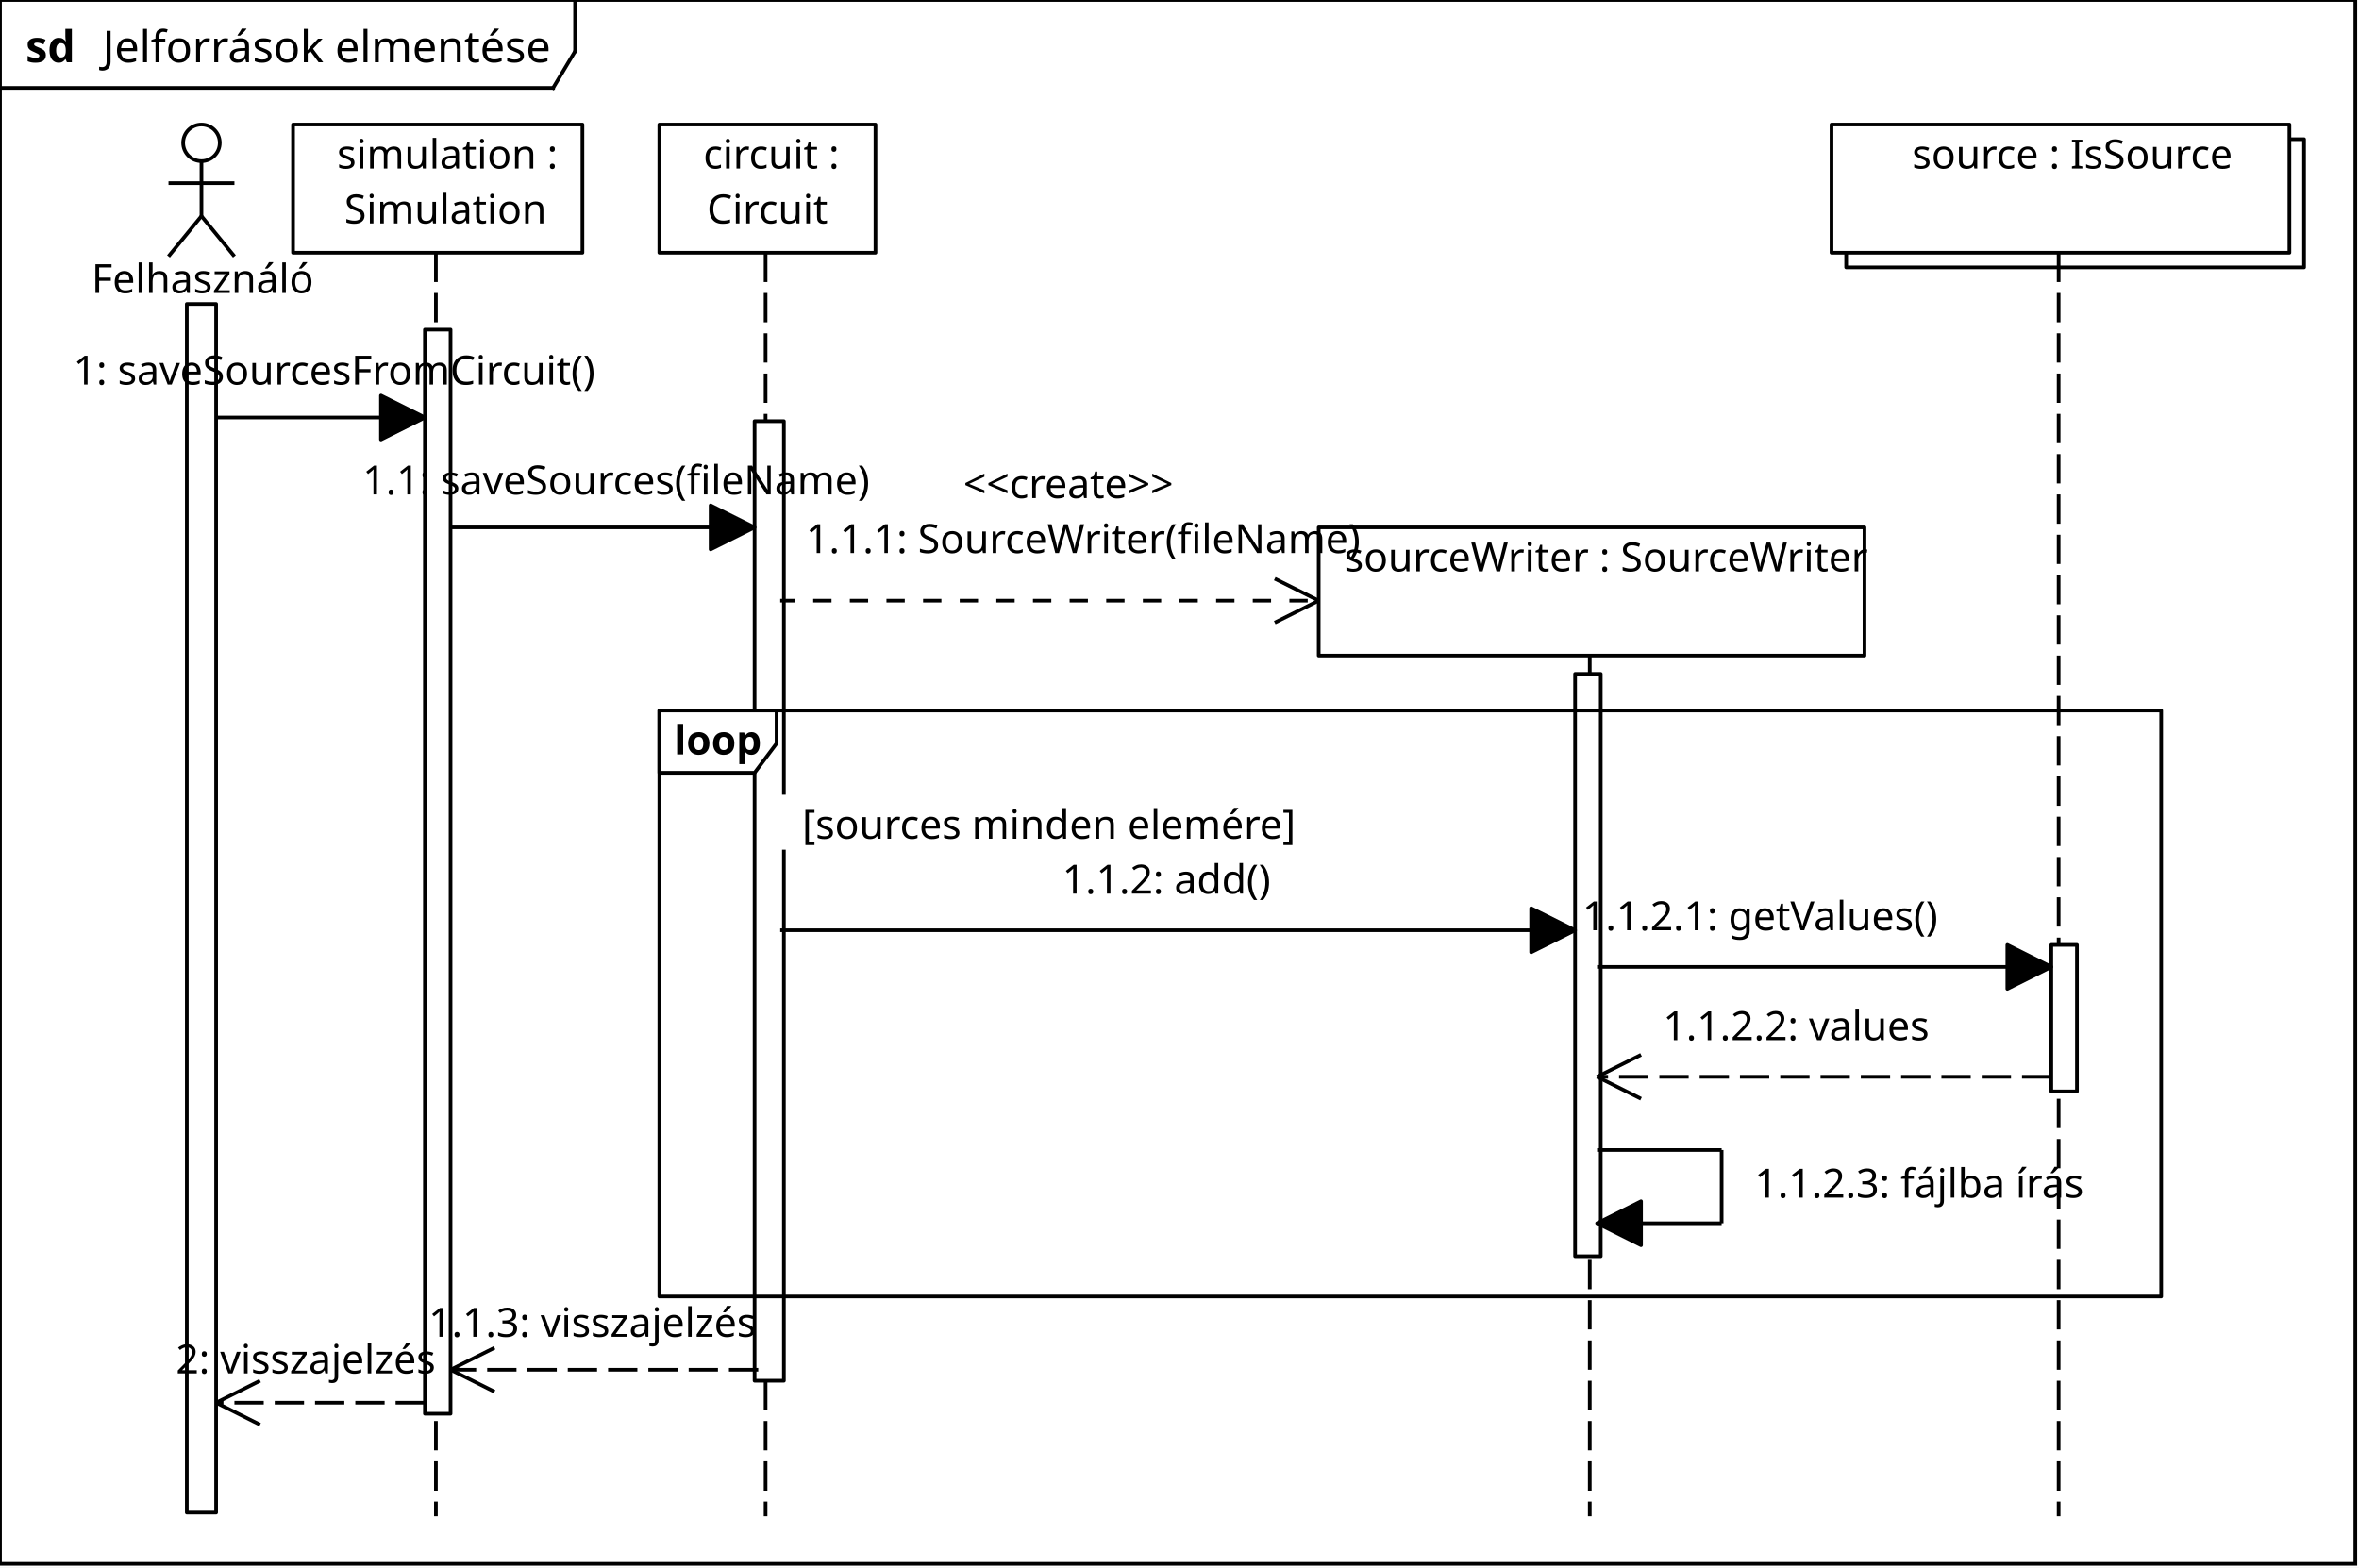
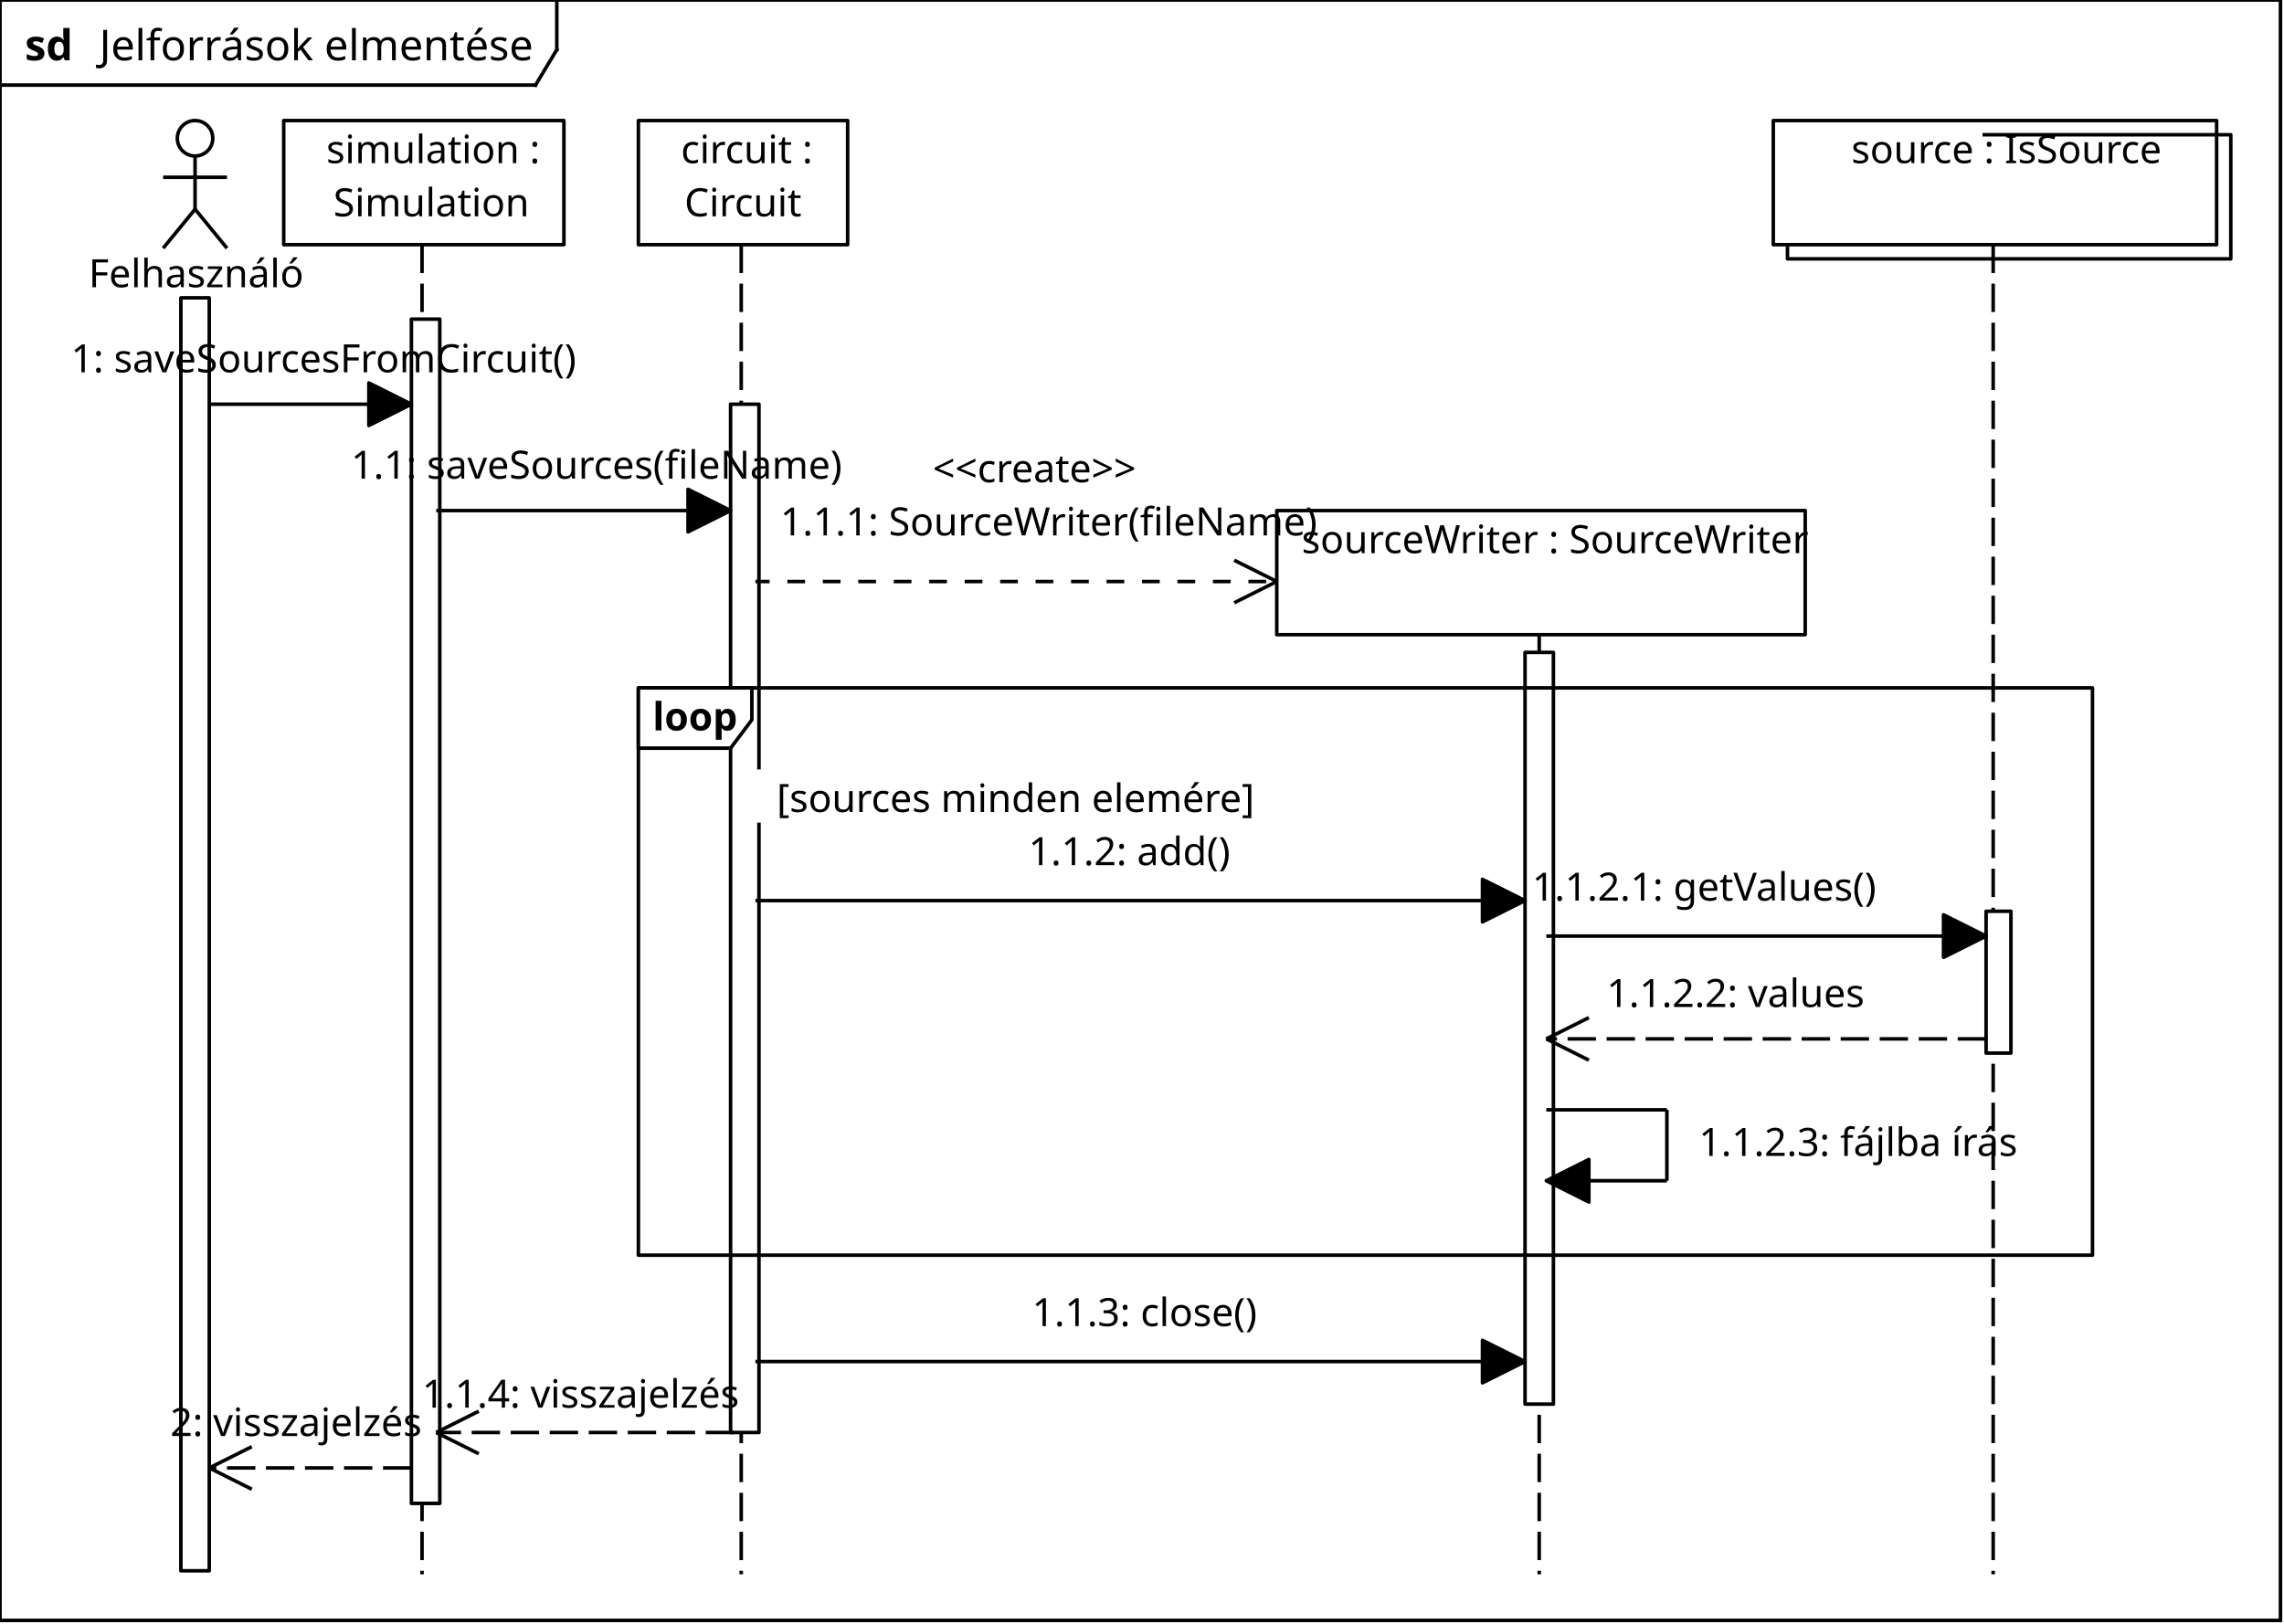
- <svg xmlns="http://www.w3.org/2000/svg" style="fill-opacity:1; color-rendering:auto; color-interpolation:auto; stroke:black; text-rendering:auto; stroke-linecap:square; stroke-miterlimit:10; stroke-opacity:1; shape-rendering:auto; fill:black; stroke-dasharray:none; font-weight:normal; stroke-width:1; font-family:'Dialog'; font-style:normal; stroke-linejoin:miter; font-size:12; stroke-dashoffset:0; image-rendering:auto;" width="644" height="428">
+ <svg xmlns="http://www.w3.org/2000/svg" style="fill-opacity:1; color-rendering:auto; color-interpolation:auto; stroke:black; text-rendering:auto; stroke-linecap:square; stroke-miterlimit:10; stroke-opacity:1; shape-rendering:auto; fill:black; stroke-dasharray:none; font-weight:normal; stroke-width:1; font-family:'Dialog'; font-style:normal; stroke-linejoin:miter; font-size:12; stroke-dashoffset:0; image-rendering:auto;" width="644" height="458">
  <defs id="genericDefs" />
  <g>
    <defs id="defs1">
      <clipPath clipPathUnits="userSpaceOnUse" id="clipPath1">
-         <path d="M-3 -3 L77 -3 L77 387 L-3 387 L-3 -3 Z" />
+         <path d="M-3 -3 L77 -3 L77 417 L-3 417 L-3 -3 Z" />
      </clipPath>
      <clipPath clipPathUnits="userSpaceOnUse" id="clipPath2">
-         <path d="M-3 -3 L67 -3 L67 387 L-3 387 L-3 -3 Z" />
+         <path d="M-3 -3 L67 -3 L67 417 L-3 417 L-3 -3 Z" />
      </clipPath>
      <clipPath clipPathUnits="userSpaceOnUse" id="clipPath3">
-         <path d="M-3 -3 L137 -3 L137 387 L-3 387 L-3 -3 Z" />
+         <path d="M-3 -3 L137 -3 L137 417 L-3 417 L-3 -3 Z" />
      </clipPath>
      <clipPath clipPathUnits="userSpaceOnUse" id="clipPath4">
-         <path d="M-3 -3 L157 -3 L157 277 L-3 277 L-3 -3 Z" />
+         <path d="M-3 -3 L157 -3 L157 307 L-3 307 L-3 -3 Z" />
      </clipPath>
      <clipPath clipPathUnits="userSpaceOnUse" id="clipPath5">
        <path d="M-3 -3 L14 -3 L14 47 L-3 47 L-3 -3 Z" />
      </clipPath>
      <clipPath clipPathUnits="userSpaceOnUse" id="clipPath6">
-         <path d="M-3 -3 L87 -3 L87 387 L-3 387 L-3 -3 Z" />
+         <path d="M-3 -3 L87 -3 L87 417 L-3 417 L-3 -3 Z" />
      </clipPath>
      <clipPath clipPathUnits="userSpaceOnUse" id="clipPath7">
-         <path d="M-3 -3 L15 -3 L15 269 L-3 269 L-3 -3 Z" />
+         <path d="M-3 -3 L15 -3 L15 297 L-3 297 L-3 -3 Z" />
      </clipPath>
      <clipPath clipPathUnits="userSpaceOnUse" id="clipPath8">
-         <path d="M-3 -3 L14 -3 L14 166 L-3 166 L-3 -3 Z" />
+         <path d="M-3 -3 L15 -3 L15 219 L-3 219 L-3 -3 Z" />
      </clipPath>
      <clipPath clipPathUnits="userSpaceOnUse" id="clipPath9">
-         <path d="M-3 -3 L14 -3 L14 303 L-3 303 L-3 -3 Z" />
+         <path d="M-3 -3 L15 -3 L15 341 L-3 341 L-3 -3 Z" />
      </clipPath>
      <clipPath clipPathUnits="userSpaceOnUse" id="clipPath10">
        <path d="M-3 -3 L417 -3 L417 167 L-3 167 L-3 -3 Z" />
      </clipPath>
      <clipPath clipPathUnits="userSpaceOnUse" id="clipPath11">
        <path d="M0 0 L33 0 L33 18 L0 18 L0 0 Z" />
      </clipPath>
      <clipPath clipPathUnits="userSpaceOnUse" id="clipPath12">
        <path d="M-3 -3 L417 -3 L417 149 L-3 149 L-3 -3 Z" />
      </clipPath>
      <clipPath clipPathUnits="userSpaceOnUse" id="clipPath13">
        <path d="M0 0 L147 0 L147 15 L0 15 L0 0 Z" />
      </clipPath>
      <clipPath clipPathUnits="userSpaceOnUse" id="clipPath14">
        <path d="M0 0 L0 4 L410 4 L410 0 Z" />
      </clipPath>
      <clipPath clipPathUnits="userSpaceOnUse" id="clipPath15">
        <path d="M-80 -30 L160 -30 L160 60 L-80 60 L-80 -30 Z" />
      </clipPath>
      <clipPath clipPathUnits="userSpaceOnUse" id="clipPath16">
        <path d="M-150 -15 L300 -15 L300 30 L-150 30 L-150 -15 Z" />
      </clipPath>
      <clipPath clipPathUnits="userSpaceOnUse" id="clipPath17">
        <path d="M-130 -15 L260 -15 L260 30 L-130 30 L-130 -15 Z" />
      </clipPath>
      <clipPath clipPathUnits="userSpaceOnUse" id="clipPath18">
        <path d="M-60 -30 L120 -30 L120 60 L-60 60 L-60 -30 Z" />
      </clipPath>
      <clipPath clipPathUnits="userSpaceOnUse" id="clipPath19">
-         <path d="M-79 -15 L158 -15 L158 30 L-79 30 L-79 -15 Z" />
+         <path d="M-78 -15 L156 -15 L156 30 L-78 30 L-78 -15 Z" />
      </clipPath>
      <clipPath clipPathUnits="userSpaceOnUse" id="clipPath20">
-         <path d="M0 0 L204 0 L204 81 L0 81 L0 0 Z" />
+         <path d="M0 0 L204 0 L204 80 L0 80 L0 0 Z" />
      </clipPath>
      <clipPath clipPathUnits="userSpaceOnUse" id="clipPath21">
-         <path d="M0 0 L114 0 L114 101 L0 101 L0 0 Z" />
+         <path d="M0 0 L114 0 L114 100 L0 100 L0 0 Z" />
      </clipPath>
      <clipPath clipPathUnits="userSpaceOnUse" id="clipPath22">
        <path d="M0 0 L163 0 L163 80 L0 80 L0 0 Z" />
      </clipPath>
      <clipPath clipPathUnits="userSpaceOnUse" id="clipPath23">
        <path d="M0 0 L227 0 L227 80 L0 80 L0 0 Z" />
      </clipPath>
      <clipPath clipPathUnits="userSpaceOnUse" id="clipPath24">
-         <path d="M0 0 L298 0 L298 81 L0 81 L0 0 Z" />
+         <path d="M0 0 L297 0 L297 80 L0 80 L0 0 Z" />
      </clipPath>
      <clipPath clipPathUnits="userSpaceOnUse" id="clipPath25">
        <path d="M0 0 L164 0 L164 81 L0 81 L0 0 Z" />
      </clipPath>
      <clipPath clipPathUnits="userSpaceOnUse" id="clipPath26">
        <path d="M0 0 L137 0 L137 80 L0 80 L0 0 Z" />
      </clipPath>
      <clipPath clipPathUnits="userSpaceOnUse" id="clipPath27">
-         <path d="M-90 -15 L180 -15 L180 30 L-90 30 L-90 -15 Z" />
+         <path d="M0 0 L138 0 L138 81 L0 81 L0 0 Z" />
      </clipPath>
      <clipPath clipPathUnits="userSpaceOnUse" id="clipPath28">
+         <path d="M0 0 L298 0 L298 81 L0 81 L0 0 Z" />
+       </clipPath>
+       <clipPath clipPathUnits="userSpaceOnUse" id="clipPath29">
+         <path d="M-84 -15 L168 -15 L168 30 L-84 30 L-84 -15 Z" />
+       </clipPath>
+       <clipPath clipPathUnits="userSpaceOnUse" id="clipPath30">
+         <path d="M-91 -15 L182 -15 L182 30 L-91 30 L-91 -15 Z" />
+       </clipPath>
+       <clipPath clipPathUnits="userSpaceOnUse" id="clipPath31">
        <path d="M-160 -15 L320 -15 L320 30 L-160 30 L-160 -15 Z" />
      </clipPath>
-       <clipPath clipPathUnits="userSpaceOnUse" id="clipPath29">
+       <clipPath clipPathUnits="userSpaceOnUse" id="clipPath32">
        <path d="M-109 -15 L218 -15 L218 30 L-109 30 L-109 -15 Z" />
      </clipPath>
-       <clipPath clipPathUnits="userSpaceOnUse" id="clipPath30">
+       <clipPath clipPathUnits="userSpaceOnUse" id="clipPath33">
        <path d="M-76 -15 L152 -15 L152 30 L-76 30 L-76 -15 Z" />
      </clipPath>
-       <clipPath clipPathUnits="userSpaceOnUse" id="clipPath31">
+       <clipPath clipPathUnits="userSpaceOnUse" id="clipPath34">
        <path d="M-164 -30 L328 -30 L328 60 L-164 60 L-164 -30 Z" />
      </clipPath>
-       <clipPath clipPathUnits="userSpaceOnUse" id="clipPath32">
+       <clipPath clipPathUnits="userSpaceOnUse" id="clipPath35">
        <path d="M-156 -15 L312 -15 L312 30 L-156 30 L-156 -15 Z" />
      </clipPath>
-       <clipPath clipPathUnits="userSpaceOnUse" id="clipPath33">
+       <clipPath clipPathUnits="userSpaceOnUse" id="clipPath36">
        <path d="M-106 -15 L212 -15 L212 30 L-106 30 L-106 -15 Z" />
      </clipPath>
-       <clipPath clipPathUnits="userSpaceOnUse" id="clipPath34">
+       <clipPath clipPathUnits="userSpaceOnUse" id="clipPath37">
        <path d="M-92 -15 L184 -15 L184 30 L-92 30 L-92 -15 Z" />
      </clipPath>
-       <clipPath clipPathUnits="userSpaceOnUse" id="clipPath35">
+       <clipPath clipPathUnits="userSpaceOnUse" id="clipPath38">
        <path d="M-116 -15 L232 -15 L232 30 L-116 30 L-116 -15 Z" />
      </clipPath>
    </defs>
    <g style="fill:white; text-rendering:geometricPrecision; stroke:white;">
-       <rect x="0" y="0" width="644" style="stroke:none;" height="428" />
-       <rect x="0" y="38" transform="translate(0,-38)" width="643" style="fill:none; stroke:black;" height="427" />
+       <rect x="0" y="0" width="644" style="stroke:none;" height="458" />
+       <rect x="0" y="38" transform="translate(0,-38)" width="643" style="fill:none; stroke:black;" height="457" />
      <text x="7" y="55" transform="translate(0,-38)" style="fill:black; stroke:none; font-weight:bold;" xml:space="preserve">sd</text>
      <text x="28" y="55" transform="translate(0,-38)" style="fill:black; stroke:none;" xml:space="preserve">Jelforrások elmentése</text>
      <line transform="translate(0,-38)" x1="0" x2="151" y1="62" style="fill:none; stroke:black;" y2="62" />
      <line transform="translate(0,-38)" x1="157" x2="157" y1="38" style="fill:none; stroke:black;" y2="52" />
      <line transform="translate(0,-38)" x1="157" x2="151" y1="52" style="fill:none; stroke:black;" y2="62" />
    </g>
    <g transform="translate(20,34)" style="font-size:11; fill:white; text-rendering:geometricPrecision; font-family:sans-serif; stroke:white;">
      <circle style="clip-path:url(#clipPath1); stroke:none;" r="5" cx="35" cy="5" />
-       <rect x="31" y="49" width="8" style="clip-path:url(#clipPath1); stroke:none;" height="330" />
+       <rect x="31" y="50" width="8" style="clip-path:url(#clipPath1); stroke:none;" height="359" />
    </g>
    <g transform="translate(20,34)" style="font-size:11; stroke-linecap:butt; text-rendering:geometricPrecision; font-family:sans-serif; stroke-linejoin:round; stroke-miterlimit:0;">
      <circle style="fill:none; clip-path:url(#clipPath1);" r="5" cx="35" cy="5" />
-       <rect x="31" y="49" width="8" style="clip-path:url(#clipPath1); fill:none;" height="330" />
+       <rect x="31" y="50" width="8" style="clip-path:url(#clipPath1); fill:none;" height="359" />
      <line x1="35" x2="35" y1="10" style="clip-path:url(#clipPath1); fill:none;" y2="25" />
      <line x1="35" x2="26" y1="25" style="clip-path:url(#clipPath1); fill:none;" y2="36" />
      <line x1="35" x2="44" y1="25" style="clip-path:url(#clipPath1); fill:none;" y2="36" />
      <line x1="26" x2="44" y1="16" style="clip-path:url(#clipPath1); fill:none;" y2="16" />
    </g>
    <g transform="translate(180,34)" style="font-size:11; fill:white; text-rendering:geometricPrecision; font-family:sans-serif; stroke:white;">
      <rect x="0" y="0" width="59" style="clip-path:url(#clipPath2); stroke:none;" height="35" />
    </g>
    <g transform="translate(180,34)" style="font-size:11; stroke-linecap:butt; text-rendering:geometricPrecision; font-family:sans-serif; stroke-linejoin:round; stroke-miterlimit:0;">
      <rect x="0" y="0" width="59" style="clip-path:url(#clipPath2); fill:none;" height="35" />
-       <line x1="29" x2="29" y1="35" style="clip-path:url(#clipPath2); fill:none; stroke-linejoin:bevel; stroke-dasharray:8,3;" y2="380" />
+       <line x1="29" x2="29" y1="35" style="clip-path:url(#clipPath2); fill:none; stroke-linejoin:bevel; stroke-dasharray:8,3;" y2="410" />
    </g>
    <g transform="translate(500,34)" style="font-size:11; fill:white; text-rendering:geometricPrecision; font-family:sans-serif; stroke:white;">
      <rect x="4" y="4" width="125" style="clip-path:url(#clipPath3); stroke:none;" height="35" />
    </g>
    <g transform="translate(500,34)" style="font-size:11; stroke-linecap:butt; text-rendering:geometricPrecision; font-family:sans-serif; stroke-linejoin:round; stroke-miterlimit:0;">
      <rect x="4" y="4" width="125" style="clip-path:url(#clipPath3); fill:none;" height="35" />
    </g>
    <g transform="translate(500,34)" style="font-size:11; fill:white; text-rendering:geometricPrecision; font-family:sans-serif; stroke:white;">
-       <rect x="0" y="0" width="125" style="clip-path:url(#clipPath3); stroke:none;" height="35" />
+       <rect x="0" y="0" width="59" style="clip-path:url(#clipPath3); stroke:none;" height="35" />
    </g>
    <g transform="translate(500,34)" style="font-size:11; stroke-linecap:butt; text-rendering:geometricPrecision; font-family:sans-serif; stroke-linejoin:round; stroke-miterlimit:0;">
      <rect x="0" y="0" width="125" style="clip-path:url(#clipPath3); fill:none;" height="35" />
-       <line x1="62" x2="62" y1="35" style="clip-path:url(#clipPath3); fill:none; stroke-linejoin:bevel; stroke-dasharray:8,3;" y2="380" />
+       <line x1="62" x2="62" y1="35" style="clip-path:url(#clipPath3); fill:none; stroke-linejoin:bevel; stroke-dasharray:8,3;" y2="410" />
    </g>
    <g transform="translate(360,144)" style="font-size:11; fill:white; text-rendering:geometricPrecision; font-family:sans-serif; stroke:white;">
      <rect x="0" y="0" width="149" style="clip-path:url(#clipPath4); stroke:none;" height="35" />
    </g>
    <g transform="translate(360,144)" style="font-size:11; stroke-linecap:butt; text-rendering:geometricPrecision; font-family:sans-serif; stroke-linejoin:round; stroke-miterlimit:0;">
      <rect x="0" y="0" width="149" style="clip-path:url(#clipPath4); fill:none;" height="35" />
-       <line x1="74" x2="74" y1="35" style="clip-path:url(#clipPath4); fill:none; stroke-linejoin:bevel; stroke-dasharray:8,3;" y2="270" />
-     </g>
-     <g transform="translate(560,258)" style="font-size:11; fill:white; text-rendering:geometricPrecision; font-family:sans-serif; stroke:white;">
+       <line x1="74" x2="74" y1="35" style="clip-path:url(#clipPath4); fill:none; stroke-linejoin:bevel; stroke-dasharray:8,3;" y2="300" />
+     </g>
+     <g transform="translate(560,257)" style="font-size:11; fill:white; text-rendering:geometricPrecision; font-family:sans-serif; stroke:white;">
      <rect x="0" y="0" width="7" style="clip-path:url(#clipPath5); stroke:none;" height="40" />
    </g>
-     <g transform="translate(560,258)" style="font-size:11; stroke-linecap:butt; text-rendering:geometricPrecision; font-family:sans-serif; stroke-linejoin:round; stroke-miterlimit:0;">
+     <g transform="translate(560,257)" style="font-size:11; stroke-linecap:butt; text-rendering:geometricPrecision; font-family:sans-serif; stroke-linejoin:round; stroke-miterlimit:0;">
      <rect x="0" y="0" width="7" style="clip-path:url(#clipPath5); fill:none;" height="40" />
    </g>
    <g transform="translate(80,34)" style="font-size:11; fill:white; text-rendering:geometricPrecision; font-family:sans-serif; stroke:white;">
      <rect x="0" y="0" width="79" style="clip-path:url(#clipPath6); stroke:none;" height="35" />
    </g>
    <g transform="translate(80,34)" style="font-size:11; stroke-linecap:butt; text-rendering:geometricPrecision; font-family:sans-serif; stroke-linejoin:round; stroke-miterlimit:0;">
      <rect x="0" y="0" width="79" style="clip-path:url(#clipPath6); fill:none;" height="35" />
-       <line x1="39" x2="39" y1="35" style="clip-path:url(#clipPath6); fill:none; stroke-linejoin:bevel; stroke-dasharray:8,3;" y2="380" />
-     </g>
-     <g transform="translate(206,115)" style="font-size:11; fill:white; text-rendering:geometricPrecision; font-family:sans-serif; stroke:white;">
-       <rect x="0" y="0" width="8" style="clip-path:url(#clipPath7); stroke:none;" height="262" />
-     </g>
-     <g transform="translate(206,115)" style="font-size:11; stroke-linecap:butt; text-rendering:geometricPrecision; font-family:sans-serif; stroke-linejoin:round; stroke-miterlimit:0;">
-       <rect x="0" y="0" width="8" style="clip-path:url(#clipPath7); fill:none;" height="262" />
+       <line x1="39" x2="39" y1="35" style="clip-path:url(#clipPath6); fill:none; stroke-linejoin:bevel; stroke-dasharray:8,3;" y2="410" />
+     </g>
+     <g transform="translate(206,114)" style="font-size:11; fill:white; text-rendering:geometricPrecision; font-family:sans-serif; stroke:white;">
+       <rect x="0" y="0" width="8" style="clip-path:url(#clipPath7); stroke:none;" height="290" />
+     </g>
+     <g transform="translate(206,114)" style="font-size:11; stroke-linecap:butt; text-rendering:geometricPrecision; font-family:sans-serif; stroke-linejoin:round; stroke-miterlimit:0;">
+       <rect x="0" y="0" width="8" style="clip-path:url(#clipPath7); fill:none;" height="290" />
    </g>
    <g transform="translate(430,184)" style="font-size:11; fill:white; text-rendering:geometricPrecision; font-family:sans-serif; stroke:white;">
-       <rect x="0" y="0" width="7" style="clip-path:url(#clipPath8); stroke:none;" height="159" />
+       <rect x="0" y="0" width="8" style="clip-path:url(#clipPath8); stroke:none;" height="212" />
    </g>
    <g transform="translate(430,184)" style="font-size:11; stroke-linecap:butt; text-rendering:geometricPrecision; font-family:sans-serif; stroke-linejoin:round; stroke-miterlimit:0;">
-       <rect x="0" y="0" width="7" style="clip-path:url(#clipPath8); fill:none;" height="159" />
+       <rect x="0" y="0" width="8" style="clip-path:url(#clipPath8); fill:none;" height="212" />
    </g>
    <g transform="translate(116,90)" style="font-size:11; fill:white; text-rendering:geometricPrecision; font-family:sans-serif; stroke:white;">
-       <rect x="0" y="0" width="7" style="clip-path:url(#clipPath9); stroke:none;" height="296" />
+       <rect x="0" y="0" width="8" style="clip-path:url(#clipPath9); stroke:none;" height="334" />
    </g>
    <g transform="translate(116,90)" style="font-size:11; stroke-linecap:butt; text-rendering:geometricPrecision; font-family:sans-serif; stroke-linejoin:round; stroke-miterlimit:0;">
-       <rect x="0" y="0" width="7" style="clip-path:url(#clipPath9); fill:none;" height="296" />
+       <rect x="0" y="0" width="8" style="clip-path:url(#clipPath9); fill:none;" height="334" />
    </g>
    <g transform="translate(180,194)" style="font-size:11; stroke-linecap:butt; text-rendering:geometricPrecision; font-family:sans-serif; stroke-linejoin:round; font-weight:bold; stroke-miterlimit:0;">
      <rect x="0" y="0" width="410" style="clip-path:url(#clipPath10); fill:none;" height="160" />
    </g>
    <g transform="translate(180,194)" style="font-size:11; fill:white; text-rendering:geometricPrecision; font-family:sans-serif; stroke:white; font-weight:bold;">
      <path d="M32 0 L32 9 L26 17 L0 17 L0 0 Z" style="clip-path:url(#clipPath10); stroke:none;" />
    </g>
    <g transform="translate(180,194)" style="font-size:11; stroke-linecap:butt; text-rendering:geometricPrecision; font-family:sans-serif; stroke-linejoin:round; font-weight:bold; stroke-miterlimit:0;">
      <path d="M32 0 L32 9 L26 17 L0 17 L0 0 Z" style="fill:none; clip-path:url(#clipPath10);" />
    </g>
    <g transform="translate(180,194)" style="text-rendering:geometricPrecision; font-size:11; font-weight:bold; font-family:sans-serif;">
      <text x="4" y="12" style="clip-path:url(#clipPath11); stroke:none;" xml:space="preserve">loop</text>
    </g>
    <g transform="translate(180,212)" style="font-size:11; fill:white; text-rendering:geometricPrecision; font-family:sans-serif; stroke:white;">
      <rect x="28" y="5" width="147" style="clip-path:url(#clipPath12); stroke:none;" height="15" />
    </g>
    <g style="text-rendering:geometricPrecision; font-size:11; font-family:sans-serif;" transform="translate(208,217)">
      <text x="11" y="12" style="clip-path:url(#clipPath13); stroke:none;" xml:space="preserve">[sources minden elemére]</text>
    </g>
    <g style="text-rendering:geometricPrecision; font-size:11; font-family:sans-serif;" transform="translate(80,34)">
      <text x="12" y="12" style="clip-path:url(#clipPath15); stroke:none;" xml:space="preserve">simulation :</text>
      <text x="14" y="27" style="clip-path:url(#clipPath15); stroke:none;" xml:space="preserve">Simulation</text>
    </g>
    <g style="text-rendering:geometricPrecision; font-size:11; font-family:sans-serif;" transform="translate(360,144)">
      <text x="7" y="12" style="clip-path:url(#clipPath16); stroke:none;" xml:space="preserve">sourceWriter : SourceWriter</text>
    </g>
    <g style="text-rendering:geometricPrecision; font-size:11; font-family:sans-serif;" transform="translate(500,34)">
      <text x="22" y="12" style="clip-path:url(#clipPath17); stroke:none;" xml:space="preserve">source : IsSource</text>
    </g>
    <g style="text-rendering:geometricPrecision; font-size:11; font-family:sans-serif;" transform="translate(180,34)">
      <text x="12" y="12" style="clip-path:url(#clipPath18); stroke:none;" xml:space="preserve">circuit :</text>
      <text x="13" y="27" style="clip-path:url(#clipPath18); stroke:none;" xml:space="preserve">Circuit</text>
    </g>
-     <g style="text-rendering:geometricPrecision; font-size:11; font-family:sans-serif;" transform="translate(15,68)">
-       <text x="10" y="12" style="clip-path:url(#clipPath19); stroke:none;" xml:space="preserve">Felhasználó</text>
-     </g>
-     <g transform="translate(398,226)" style="font-size:11; stroke-linecap:butt; text-rendering:geometricPrecision; font-family:sans-serif; stroke-linejoin:round;">
-       <line x1="38" x2="162" y1="38" style="clip-path:url(#clipPath20); fill:none;" y2="38" />
-       <polygon style="clip-path:url(#clipPath20); stroke:none;" points=" 162 38 150 32 150 44" />
-       <polygon style="fill:none; clip-path:url(#clipPath20);" points=" 162 38 150 32 150 44" />
-     </g>
-     <g transform="translate(398,256)" style="font-size:11; stroke-linecap:butt; text-rendering:geometricPrecision; font-family:sans-serif; stroke-linejoin:round; stroke-dasharray:8,3; stroke-miterlimit:0;">
+     <g style="text-rendering:geometricPrecision; font-size:11; font-family:sans-serif;" transform="translate(16,69)">
+       <text x="9" y="12" style="clip-path:url(#clipPath19); stroke:none;" xml:space="preserve">Felhasználó</text>
+     </g>
+     <g transform="translate(398,225)" style="font-size:11; stroke-linecap:butt; text-rendering:geometricPrecision; font-family:sans-serif; stroke-linejoin:round;">
+       <line x1="38" x2="162" y1="39" style="clip-path:url(#clipPath20); fill:none;" y2="39" />
+       <polygon style="clip-path:url(#clipPath20); stroke:none;" points=" 162 39 150 33 150 45" />
+       <polygon style="fill:none; clip-path:url(#clipPath20);" points=" 162 39 150 33 150 45" />
+     </g>
+     <g transform="translate(398,255)" style="font-size:11; stroke-linecap:butt; text-rendering:geometricPrecision; font-family:sans-serif; stroke-linejoin:round; stroke-dasharray:8,3; stroke-miterlimit:0;">
      <line x1="162" x2="38" y1="38" style="clip-path:url(#clipPath20); fill:none;" y2="38" />
      <line x1="38" x2="50" y1="38" style="clip-path:url(#clipPath20); fill:none; stroke-dasharray:none; stroke-miterlimit:10;" y2="44" />
      <line x1="38" x2="50" y1="38" style="clip-path:url(#clipPath20); fill:none; stroke-dasharray:none; stroke-miterlimit:10;" y2="32" />
    </g>
-     <g transform="translate(398,276)" style="font-size:11; stroke-linecap:butt; text-rendering:geometricPrecision; font-family:sans-serif; stroke-linejoin:round;">
+     <g transform="translate(398,275)" style="font-size:11; stroke-linecap:butt; text-rendering:geometricPrecision; font-family:sans-serif; stroke-linejoin:round;">
      <line x1="38" x2="72" y1="38" style="clip-path:url(#clipPath21); fill:none;" y2="38" />
      <line x1="72" x2="72" y1="38" style="clip-path:url(#clipPath21); fill:none;" y2="58" />
      <line x1="72" x2="38" y1="58" style="clip-path:url(#clipPath21); fill:none;" y2="58" />
      <polygon style="clip-path:url(#clipPath21); stroke:none;" points=" 38 58 50 64 50 52" />
      <polygon style="fill:none; clip-path:url(#clipPath21);" points=" 38 58 50 64 50 52" />
    </g>
    <g transform="translate(85,105)" style="font-size:11; stroke-linecap:butt; text-rendering:geometricPrecision; font-family:sans-serif; stroke-linejoin:round;">
      <line x1="38" x2="121" y1="39" style="clip-path:url(#clipPath22); fill:none;" y2="39" />
      <polygon style="clip-path:url(#clipPath22); stroke:none;" points=" 121 39 109 33 109 45" />
      <polygon style="fill:none; clip-path:url(#clipPath22);" points=" 121 39 109 33 109 45" />
    </g>
    <g transform="translate(175,125)" style="font-size:11; stroke-linecap:butt; stroke-dashoffset:1; text-rendering:geometricPrecision; font-family:sans-serif; stroke-linejoin:round; stroke-dasharray:5;">
      <line x1="38" x2="185" y1="39" style="clip-path:url(#clipPath23); fill:none;" y2="39" />
      <line x1="185" x2="173" y1="39" style="stroke-dashoffset:0; clip-path:url(#clipPath23); fill:none; stroke-dasharray:none;" y2="33" />
      <line x1="185" x2="173" y1="39" style="stroke-dashoffset:0; clip-path:url(#clipPath23); fill:none; stroke-dasharray:none;" y2="45" />
    </g>
-     <g transform="translate(175,216)" style="font-size:11; stroke-linecap:butt; text-rendering:geometricPrecision; font-family:sans-serif; stroke-linejoin:round;">
-       <line x1="38" x2="255" y1="38" style="clip-path:url(#clipPath24); fill:none;" y2="38" />
-       <polygon style="clip-path:url(#clipPath24); stroke:none;" points=" 255 38 243 32 243 44" />
-       <polygon style="fill:none; clip-path:url(#clipPath24);" points=" 255 38 243 32 243 44" />
-     </g>
-     <g transform="translate(85,336)" style="font-size:11; stroke-linecap:butt; text-rendering:geometricPrecision; font-family:sans-serif; stroke-linejoin:round; stroke-dasharray:8,3; stroke-miterlimit:0;">
+     <g transform="translate(174,215)" style="font-size:11; stroke-linecap:butt; text-rendering:geometricPrecision; font-family:sans-serif; stroke-linejoin:round;">
+       <line x1="39" x2="256" y1="39" style="clip-path:url(#clipPath24); fill:none;" y2="39" />
+       <polygon style="clip-path:url(#clipPath24); stroke:none;" points=" 256 39 244 33 244 45" />
+       <polygon style="fill:none; clip-path:url(#clipPath24);" points=" 256 39 244 33 244 45" />
+     </g>
+     <g transform="translate(85,366)" style="font-size:11; stroke-linecap:butt; text-rendering:geometricPrecision; font-family:sans-serif; stroke-linejoin:round; stroke-dasharray:8,3; stroke-miterlimit:0;">
      <line x1="122" x2="38" y1="38" style="clip-path:url(#clipPath25); fill:none;" y2="38" />
      <line x1="38" x2="50" y1="38" style="clip-path:url(#clipPath25); fill:none; stroke-dasharray:none; stroke-miterlimit:10;" y2="44" />
      <line x1="38" x2="50" y1="38" style="clip-path:url(#clipPath25); fill:none; stroke-dasharray:none; stroke-miterlimit:10;" y2="32" />
    </g>
    <g transform="translate(20,75)" style="font-size:11; stroke-linecap:butt; text-rendering:geometricPrecision; font-family:sans-serif; stroke-linejoin:round;">
      <line x1="39" x2="96" y1="39" style="clip-path:url(#clipPath26); fill:none;" y2="39" />
      <polygon style="clip-path:url(#clipPath26); stroke:none;" points=" 96 39 84 33 84 45" />
      <polygon style="fill:none; clip-path:url(#clipPath26);" points=" 96 39 84 33 84 45" />
    </g>
-     <g transform="translate(20,345)" style="font-size:11; stroke-linecap:butt; text-rendering:geometricPrecision; font-family:sans-serif; stroke-linejoin:round; stroke-dasharray:8,3; stroke-miterlimit:0;">
-       <line x1="96" x2="39" y1="38" style="clip-path:url(#clipPath26); fill:none;" y2="38" />
-       <line x1="39" x2="51" y1="38" style="clip-path:url(#clipPath26); fill:none; stroke-dasharray:none; stroke-miterlimit:10;" y2="44" />
-       <line x1="39" x2="51" y1="38" style="clip-path:url(#clipPath26); fill:none; stroke-dasharray:none; stroke-miterlimit:10;" y2="32" />
-     </g>
-     <g style="text-rendering:geometricPrecision; font-size:11; font-family:sans-serif;" transform="translate(40,363)">
-       <text x="8" y="12" style="clip-path:url(#clipPath27); stroke:none;" xml:space="preserve">2: visszajelzés</text>
+     <g transform="translate(21,376)" style="font-size:11; stroke-linecap:butt; text-rendering:geometricPrecision; font-family:sans-serif; stroke-linejoin:round; stroke-dasharray:8,3; stroke-miterlimit:0;">
+       <line x1="95" x2="38" y1="38" style="clip-path:url(#clipPath27); fill:none;" y2="38" />
+       <line x1="38" x2="50" y1="38" style="clip-path:url(#clipPath27); fill:none; stroke-dasharray:none; stroke-miterlimit:10;" y2="44" />
+       <line x1="38" x2="50" y1="38" style="clip-path:url(#clipPath27); fill:none; stroke-dasharray:none; stroke-miterlimit:10;" y2="32" />
+     </g>
+     <g transform="translate(175,346)" style="font-size:11; stroke-linecap:butt; text-rendering:geometricPrecision; font-family:sans-serif; stroke-linejoin:round;">
+       <line x1="38" x2="255" y1="38" style="clip-path:url(#clipPath28); fill:none;" y2="38" />
+       <polygon style="clip-path:url(#clipPath28); stroke:none;" points=" 255 38 243 32 243 44" />
+       <polygon style="fill:none; clip-path:url(#clipPath28);" points=" 255 38 243 32 243 44" />
+     </g>
+     <g style="text-rendering:geometricPrecision; font-size:11; font-family:sans-serif;" transform="translate(281,362)">
+       <text x="10" y="12" style="clip-path:url(#clipPath29); stroke:none;" xml:space="preserve">1.1.3: close()</text>
+     </g>
+     <g style="text-rendering:geometricPrecision; font-size:11; font-family:sans-serif;" transform="translate(39,393)">
+       <text x="9" y="12" style="clip-path:url(#clipPath30); stroke:none;" xml:space="preserve">2: visszajelzés</text>
    </g>
    <g style="text-rendering:geometricPrecision; font-size:11; font-family:sans-serif;" transform="translate(10,93)">
-       <text x="10" y="12" style="clip-path:url(#clipPath28); stroke:none;" xml:space="preserve">1: saveSourcesFromCircuit()</text>
-     </g>
-     <g style="text-rendering:geometricPrecision; font-size:11; font-family:sans-serif;" transform="translate(108,353)">
-       <text x="9" y="12" style="clip-path:url(#clipPath29); stroke:none;" xml:space="preserve">1.1.3: visszajelzés</text>
+       <text x="10" y="12" style="clip-path:url(#clipPath31); stroke:none;" xml:space="preserve">1: saveSourcesFromCircuit()</text>
+     </g>
+     <g style="text-rendering:geometricPrecision; font-size:11; font-family:sans-serif;" transform="translate(110,385)">
+       <text x="9" y="12" style="clip-path:url(#clipPath32); stroke:none;" xml:space="preserve">1.1.4: visszajelzés</text>
    </g>
    <g style="text-rendering:geometricPrecision; font-size:11; font-family:sans-serif;" transform="translate(280,232)">
-       <text x="10" y="12" style="clip-path:url(#clipPath30); stroke:none;" xml:space="preserve">1.1.2: add()</text>
+       <text x="10" y="12" style="clip-path:url(#clipPath33); stroke:none;" xml:space="preserve">1.1.2: add()</text>
    </g>
    <g style="text-rendering:geometricPrecision; font-size:11; font-family:sans-serif;" transform="translate(210,124)">
-       <text x="53" y="12" style="clip-path:url(#clipPath31); stroke:none;" xml:space="preserve">&lt;&lt;create&gt;&gt;</text>
-       <text x="10" y="27" style="clip-path:url(#clipPath31); stroke:none;" xml:space="preserve">1.1.1: SourceWriter(fileName)</text>
+       <text x="53" y="12" style="clip-path:url(#clipPath34); stroke:none;" xml:space="preserve">&lt;&lt;create&gt;&gt;</text>
+       <text x="10" y="27" style="clip-path:url(#clipPath34); stroke:none;" xml:space="preserve">1.1.1: SourceWriter(fileName)</text>
    </g>
    <g style="text-rendering:geometricPrecision; font-size:11; font-family:sans-serif;" transform="translate(89,123)">
-       <text x="10" y="12" style="clip-path:url(#clipPath32); stroke:none;" xml:space="preserve">1.1: saveSources(fileName)</text>
-     </g>
-     <g style="text-rendering:geometricPrecision; font-size:11; font-family:sans-serif;" transform="translate(470,315)">
-       <text x="9" y="12" style="clip-path:url(#clipPath33); stroke:none;" xml:space="preserve">1.1.2.3: fájlba írás</text>
-     </g>
-     <g style="text-rendering:geometricPrecision; font-size:11; font-family:sans-serif;" transform="translate(444,272)">
-       <text x="10" y="12" style="clip-path:url(#clipPath34); stroke:none;" xml:space="preserve">1.1.2.2: values</text>
+       <text x="10" y="12" style="clip-path:url(#clipPath35); stroke:none;" xml:space="preserve">1.1: saveSources(fileName)</text>
+     </g>
+     <g style="text-rendering:geometricPrecision; font-size:11; font-family:sans-serif;" transform="translate(470,314)">
+       <text x="9" y="12" style="clip-path:url(#clipPath36); stroke:none;" xml:space="preserve">1.1.2.3: fájlba írás</text>
+     </g>
+     <g style="text-rendering:geometricPrecision; font-size:11; font-family:sans-serif;" transform="translate(443,272)">
+       <text x="10" y="12" style="clip-path:url(#clipPath37); stroke:none;" xml:space="preserve">1.1.2.2: values</text>
    </g>
    <g style="text-rendering:geometricPrecision; font-size:11; font-family:sans-serif;" transform="translate(422,242)">
-       <text x="10" y="12" style="clip-path:url(#clipPath35); stroke:none;" xml:space="preserve">1.1.2.1: getValues()</text>
+       <text x="10" y="12" style="clip-path:url(#clipPath38); stroke:none;" xml:space="preserve">1.1.2.1: getValues()</text>
    </g>
  </g>
</svg>
